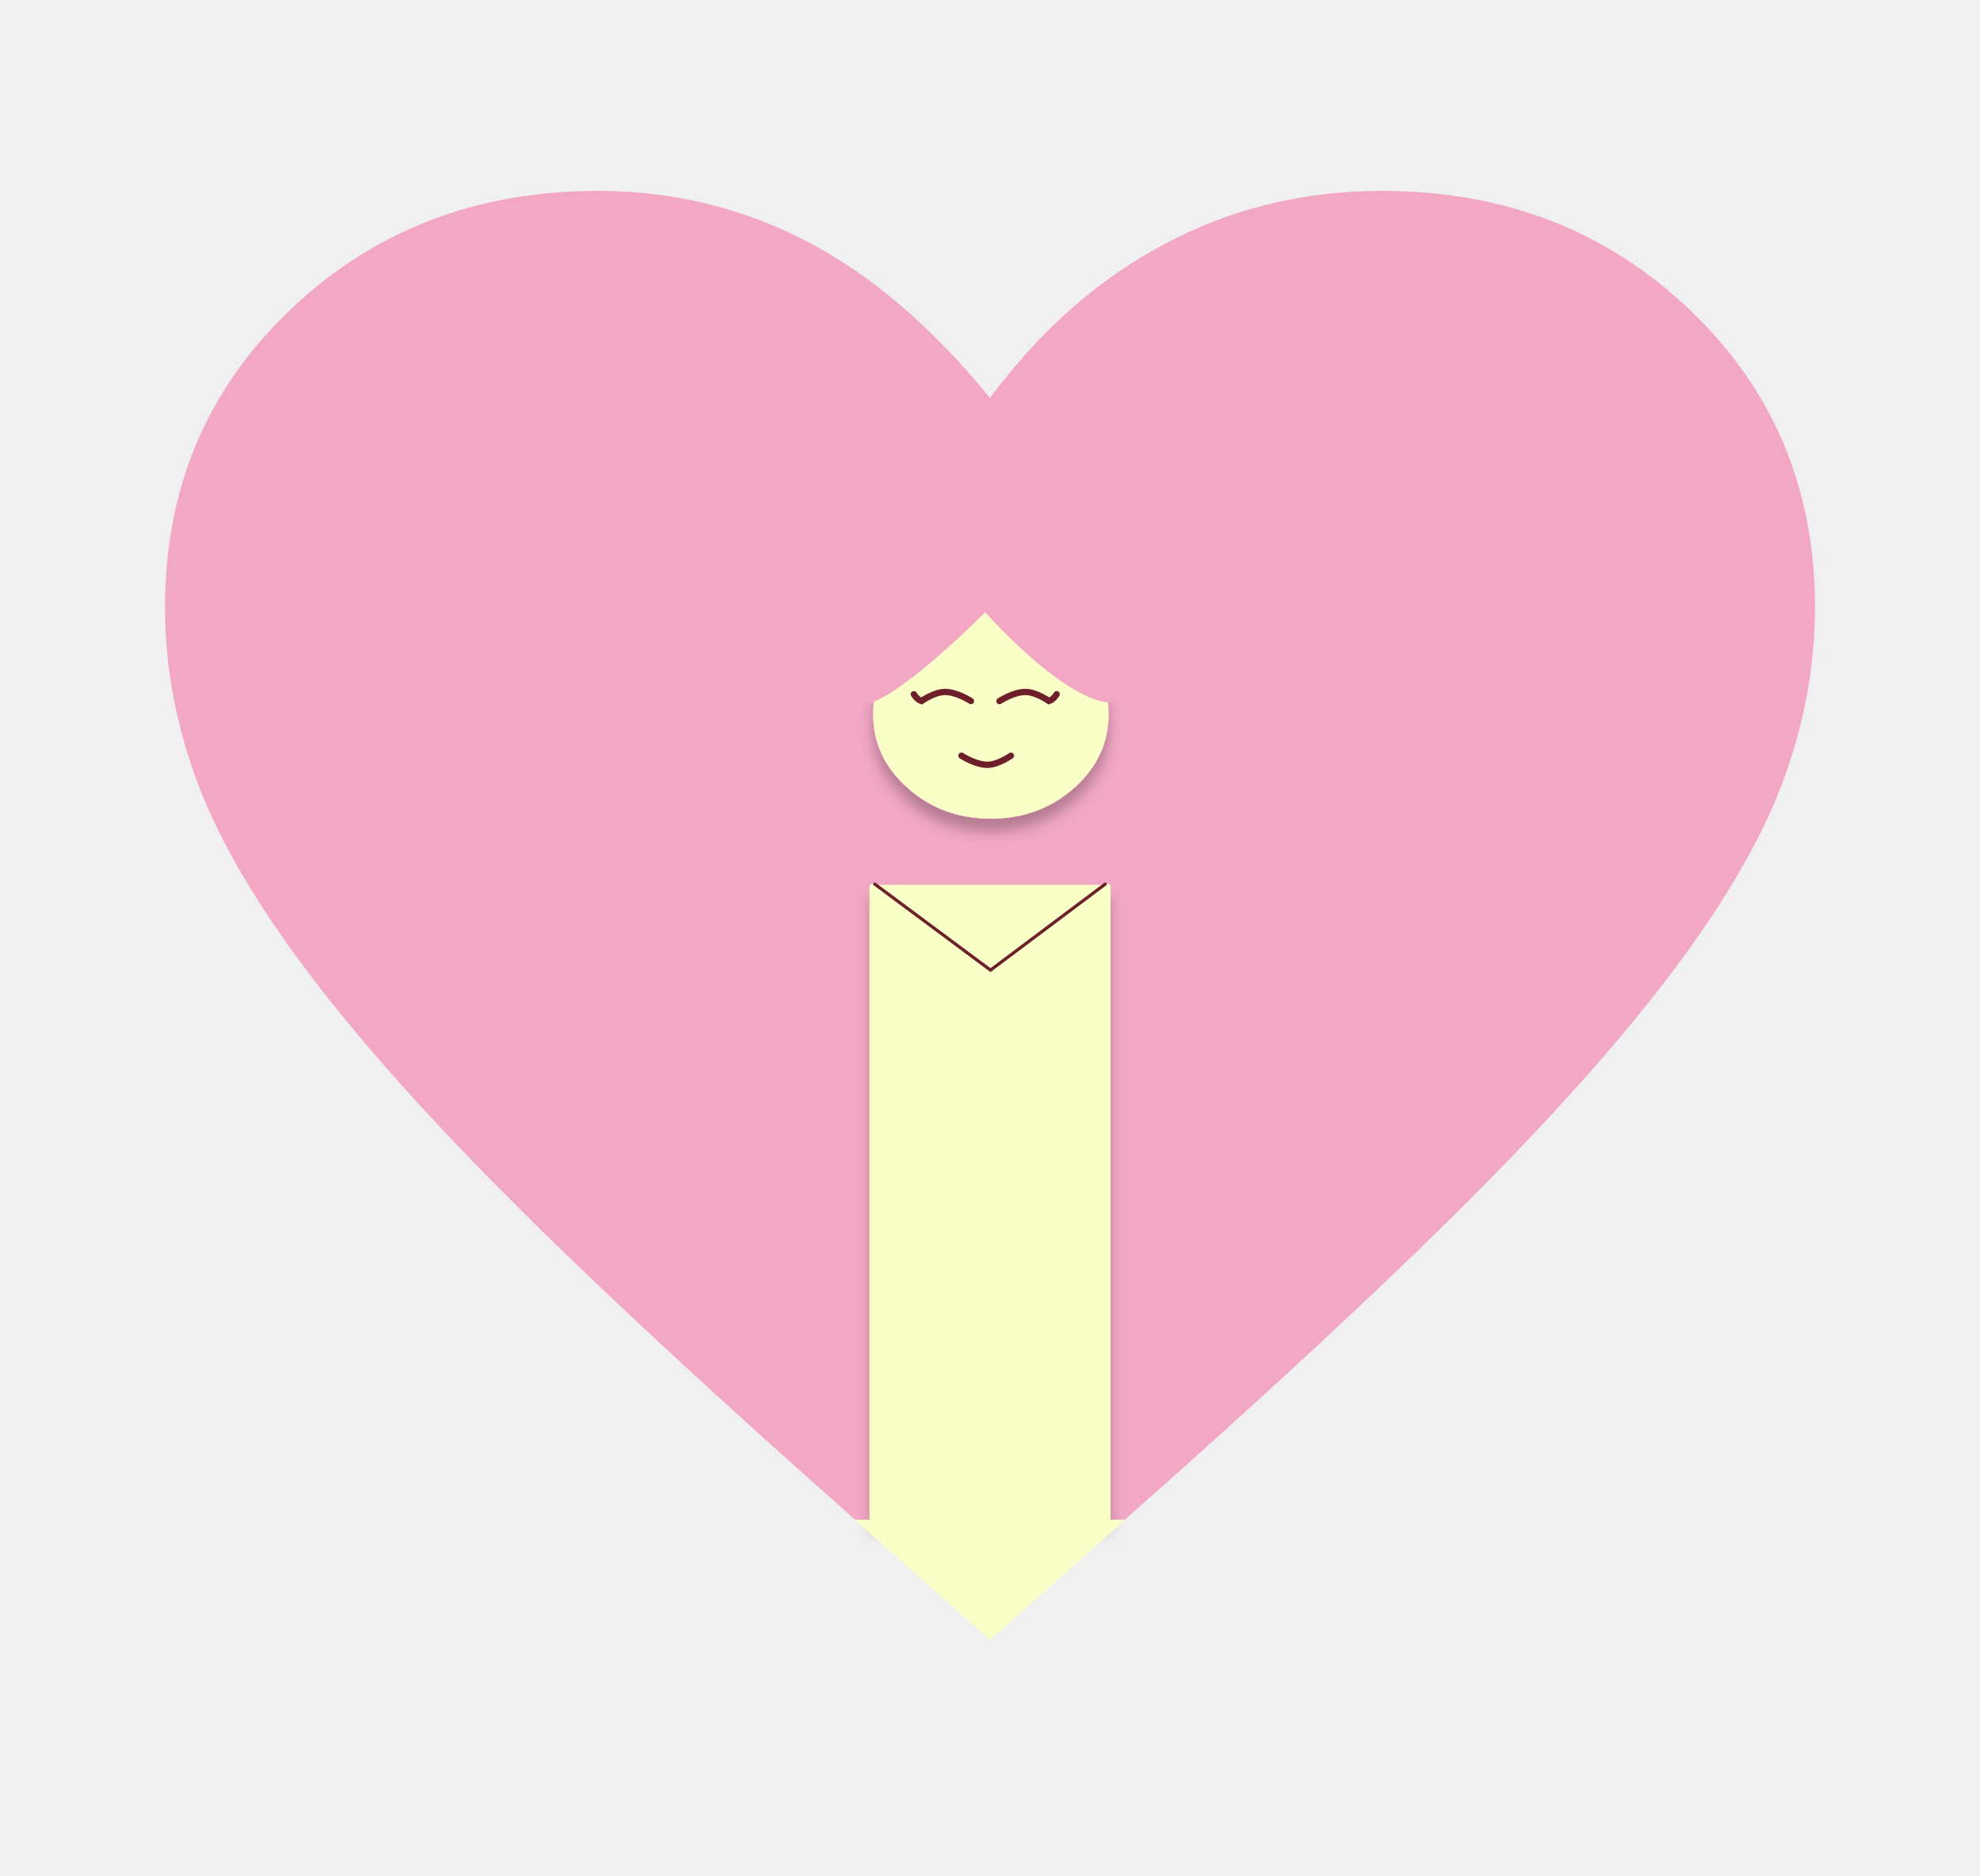
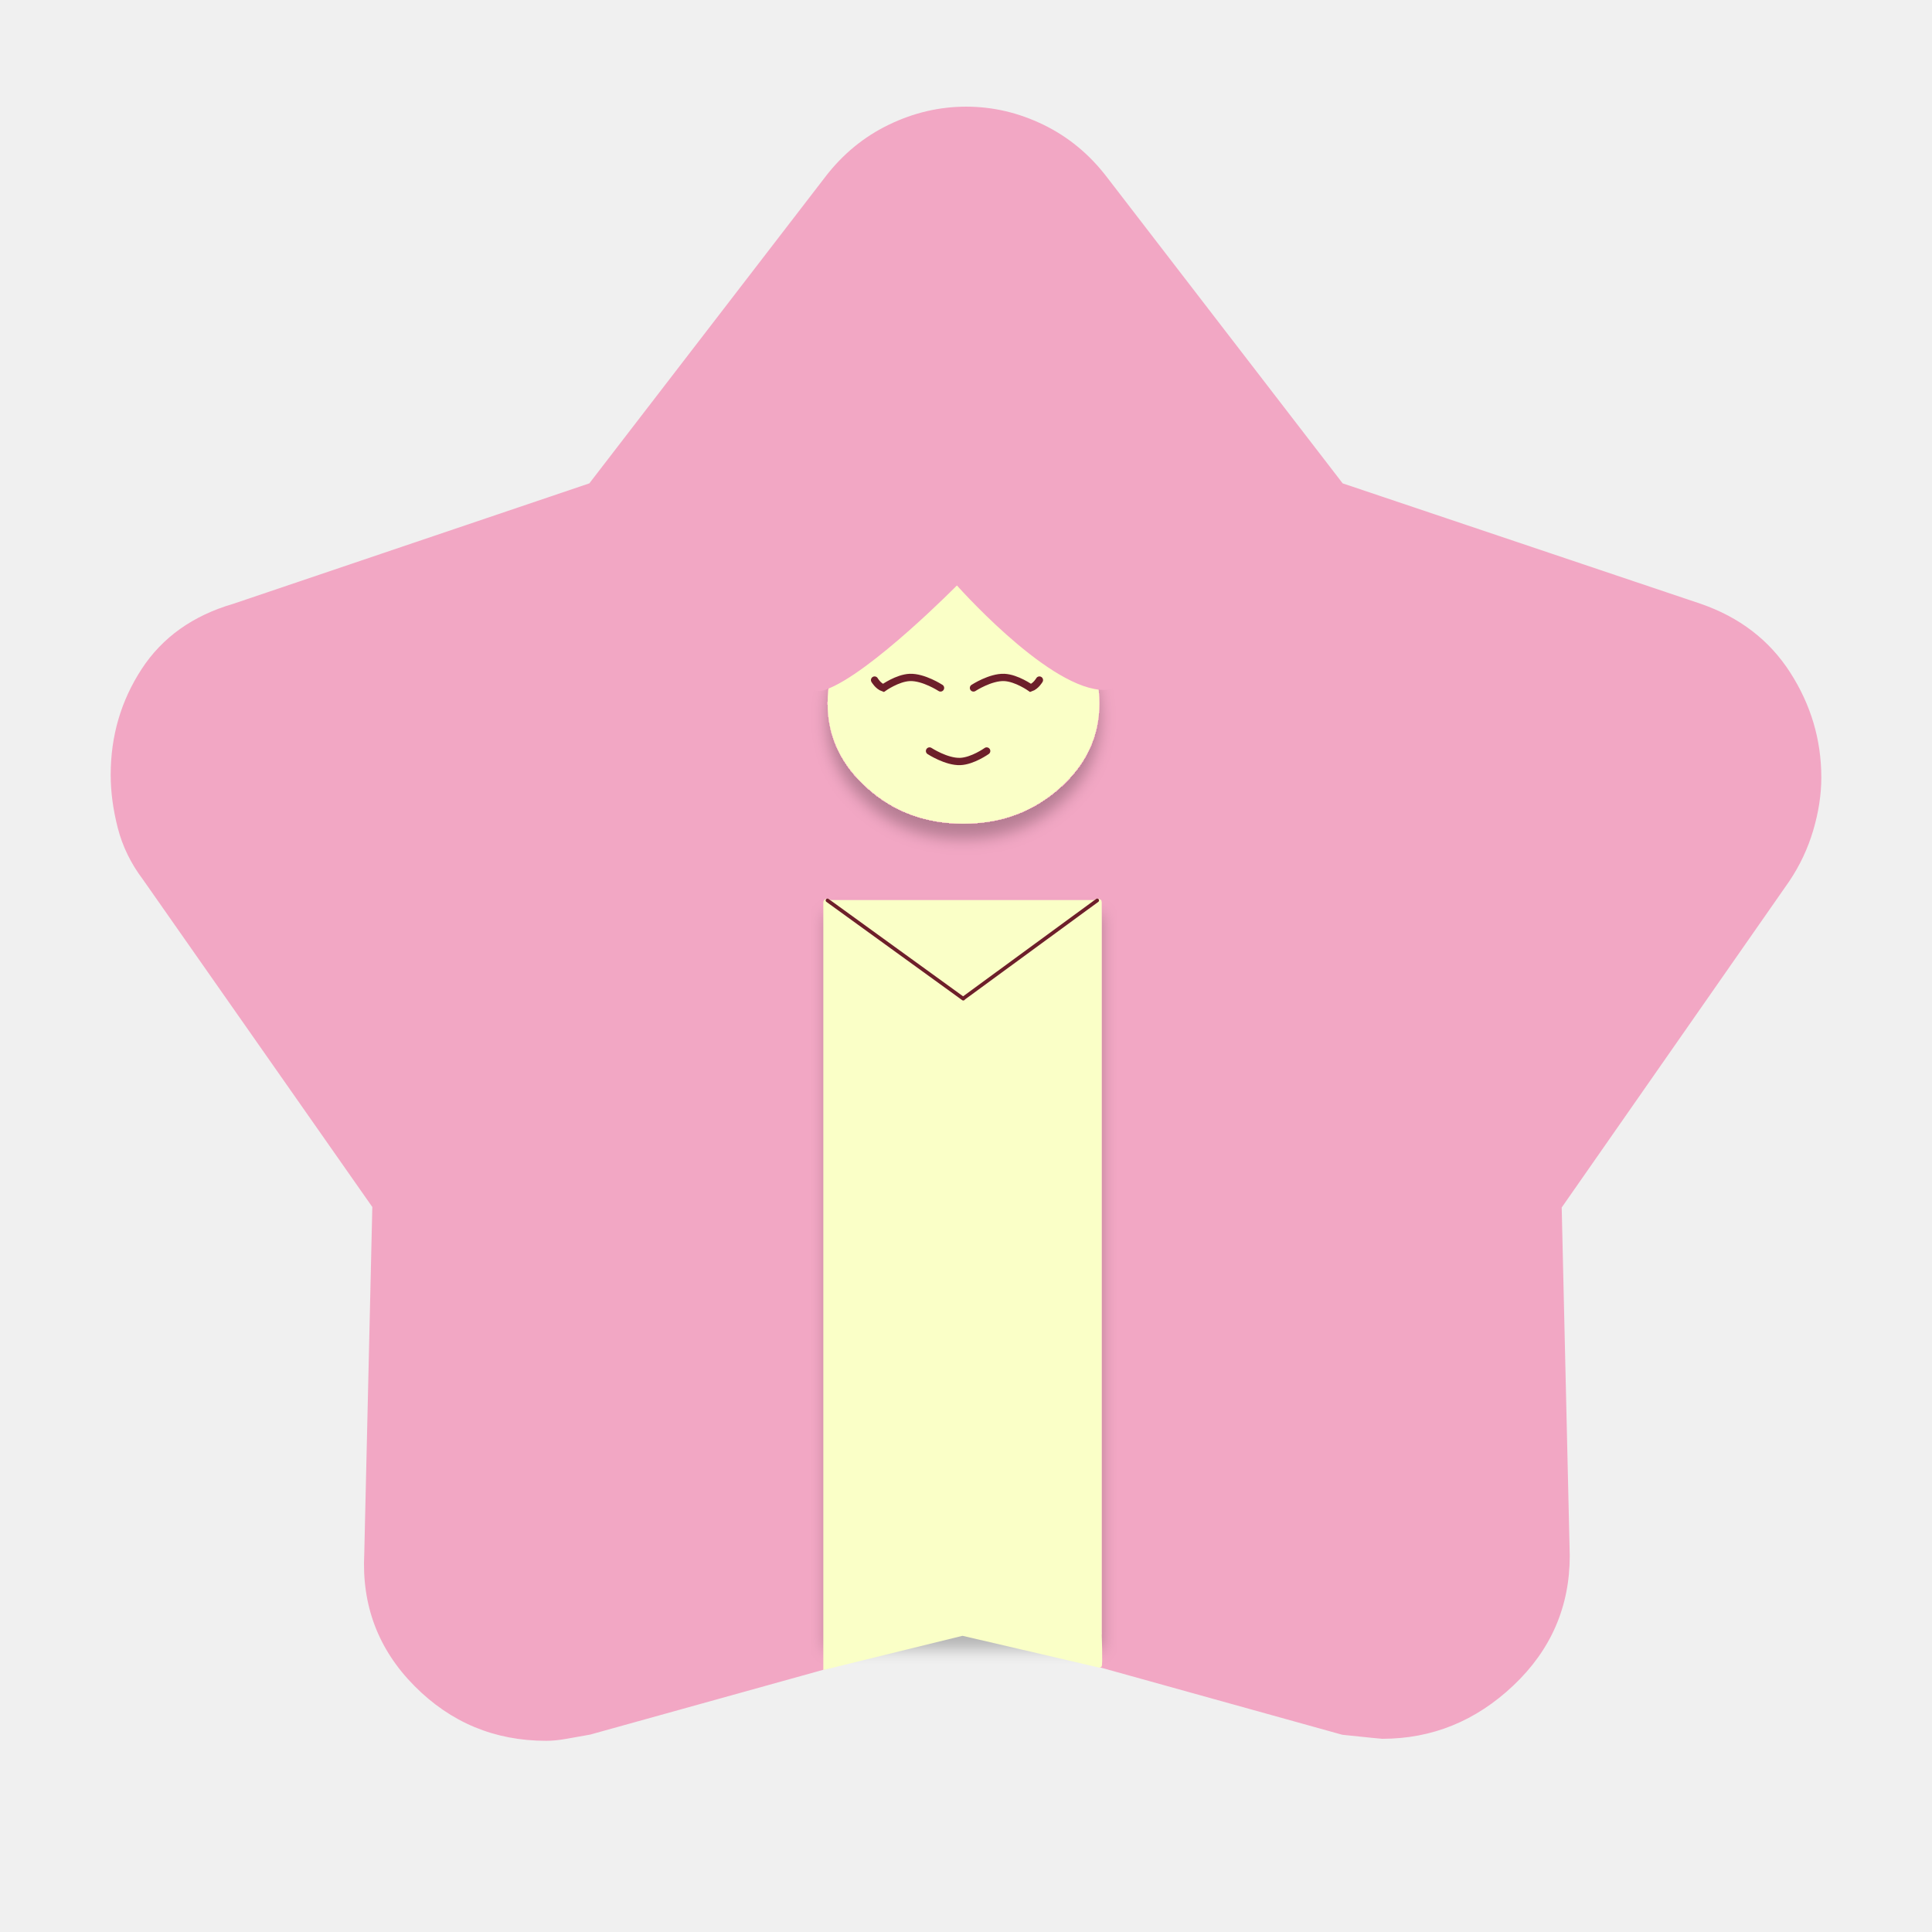
- <svg xmlns="http://www.w3.org/2000/svg" width="627" height="594" viewBox="0 0 627 594" fill="none">
-   <g clip-path="url(#clip0_183_149)">
-     <mask id="mask0_183_149" style="mask-type:alpha" maskUnits="userSpaceOnUse" x="0" y="0" width="627" height="594">
-       <path d="M627 0H-1.14441e-05V594H627V0Z" fill="#D9D9D9" />
-     </mask>
-     <g mask="url(#mask0_183_149)">
-       <path d="M313.5 518.403L340.279 495.287C386.433 454.886 424.532 420.001 454.576 390.639C484.62 361.276 508.568 335.036 526.42 311.919C544.272 288.802 556.79 267.874 563.974 249.132C571.159 230.389 574.751 211.438 574.751 192.279C574.751 154.793 561.579 123.451 535.237 98.253C508.894 73.054 476.347 60.455 437.595 60.455C412.776 60.455 389.808 66.078 368.69 77.323C347.572 88.569 329.176 104.813 313.5 126.054C295.215 103.563 275.838 87.007 255.373 76.386C234.908 65.765 212.921 60.455 189.408 60.455C150.655 60.455 118.108 73.054 91.765 98.253C65.422 123.451 52.252 154.793 52.252 192.279C52.252 211.438 55.842 230.389 63.029 249.132C70.212 267.874 82.731 288.802 100.582 311.919C118.434 335.036 142.383 361.276 172.425 390.639C202.47 420.001 240.569 454.886 286.723 495.287L313.5 518.403Z" fill="#F2A7C4" />
-     </g>
-     <g filter="url(#filter0_d_183_149)">
-       <path d="M351.592 481.544V280.223H275.956V481.544H351.592ZM313.775 259.252C324.006 259.252 332.774 256.019 340.082 249.553C347.39 243.087 351.043 235.311 351.043 226.223C351.043 217.136 347.39 209.359 340.082 202.893C332.774 196.427 324.006 193.194 313.775 193.194C303.453 193.194 294.684 196.427 287.468 202.893C280.158 209.359 276.504 217.136 276.504 226.223C276.504 235.311 280.158 243.087 287.468 249.553C294.684 256.019 303.453 259.252 313.775 259.252Z" fill="#FAFFC7" />
-     </g>
-     <path d="M316.514 222.029C316.514 222.029 321.168 218.996 324.954 219.151C328.342 219.291 332.189 222.029 332.189 222.029C333.663 221.526 334.601 219.871 334.601 219.871" stroke="#6D1F2A" stroke-width="2" stroke-linecap="round" />
-     <path d="M304.457 239.33C304.457 239.33 309.111 242.364 312.897 242.208C316.285 242.068 320.132 239.33 320.132 239.33" stroke="#6D1F2A" stroke-width="2" stroke-linecap="round" />
-     <path d="M307.471 222.029C307.471 222.029 302.816 218.996 299.03 219.151C295.642 219.291 291.796 222.029 291.796 222.029C290.322 221.526 289.384 219.871 289.384 219.871" stroke="#6D1F2A" stroke-width="2" stroke-linecap="round" />
-     <path d="M355.702 481.544H351.181H271.298L313.5 519.029L355.702 481.544Z" fill="#FAFFC7" />
-     <path d="M351.181 481.544H355.702M355.702 481.544L313.5 519.029L271.298 481.544H355.702Z" stroke="#FAFFC7" stroke-width="0.5" stroke-linecap="round" />
-     <path d="M313.877 308.246L350.201 280.449C350.596 280.147 351.181 280.415 351.181 280.899V480.967C351.181 481.284 350.911 481.544 350.578 481.544H276.423C276.091 481.544 275.82 481.284 275.82 480.967V280.899C275.82 280.415 276.405 280.147 276.8 280.449L313.124 308.246C313.344 308.413 313.657 308.413 313.877 308.246Z" fill="#FAFFC7" stroke="#FAFFC7" />
-     <path d="M350 280L314 307" stroke="#6D1F2A" stroke-linecap="round" />
-     <path d="M277 280L313.714 307.278" stroke="#6D1F2A" stroke-linecap="round" />
-     <path d="M351.181 222.029C336.108 220.587 311.992 193.194 311.992 193.194C311.992 193.194 287.877 217.704 275.819 222.029C263.765 226.354 275.819 190.311 275.819 190.311H351.181C351.181 190.311 366.254 223.471 351.181 222.029Z" fill="#F2A7C4" stroke="#F2A7C4" />
+ <svg xmlns="http://www.w3.org/2000/svg" width="530" height="530" viewBox="0 0 530 530" fill="none">
+   <mask id="mask0_187_214" style="mask-type:alpha" maskUnits="userSpaceOnUse" x="0" y="0" width="530" height="530">
+     <rect width="530" height="530" fill="#D9D9D9" />
+   </mask>
+   <g mask="url(#mask0_187_214)">
+     <path d="M161.673 132.598L226.355 48.582C231.14 42.325 236.953 37.541 243.795 34.228C250.634 30.916 257.719 29.259 265.05 29.259C272.378 29.259 279.447 30.916 286.256 34.228C293.065 37.541 298.862 42.325 303.646 48.582L368.329 132.598L466.511 165.624C477.185 169.304 485.374 175.582 491.079 184.455C496.784 193.329 499.636 202.939 499.636 213.285C499.636 217.949 498.894 222.788 497.411 227.805C495.924 232.822 493.721 237.49 490.803 241.811L428.417 331.249L430.626 426.759C430.626 440.745 425.473 452.615 415.167 462.369C404.862 472.122 392.867 476.999 379.183 476.999C378.881 476.999 375.233 476.631 368.24 475.895L265.001 447.186L161.883 475.851C159.593 476.248 157.435 476.631 155.407 476.999C153.379 477.367 151.52 477.551 149.831 477.551C135.701 477.551 123.667 472.547 113.73 462.54C103.792 452.536 99.192 440.425 99.928 426.207L102.136 331.111L39.199 241.259C35.912 236.905 33.617 232.203 32.314 227.154C31.015 222.1 30.365 217.233 30.365 212.551C30.365 201.877 33.203 192.196 38.878 183.506C44.554 174.82 52.942 168.859 64.042 165.624L161.673 132.598Z" fill="#F2A7C4" />
  </g>
+   <g filter="url(#filter0_d_187_214)">
+     <path d="M302.131 448.233V246.913H226.495V448.233H302.131ZM264.314 225.942C274.545 225.942 283.313 222.709 290.621 216.243C297.929 209.777 301.583 202 301.583 192.913C301.583 183.825 297.929 176.049 290.621 169.582C283.313 163.117 274.545 159.884 264.314 159.884C253.992 159.884 245.223 163.117 238.007 169.582C230.697 176.049 227.043 183.825 227.043 192.913C227.043 202 230.697 209.777 238.007 216.243C245.223 222.709 253.992 225.942 264.314 225.942Z" fill="#FAFFC7" />
+   </g>
+   <path d="M267.053 188.718C267.053 188.718 271.707 185.685 275.494 185.841C278.881 185.98 282.728 188.718 282.728 188.718C284.202 188.216 285.14 186.56 285.14 186.56" stroke="#6D1F2A" stroke-width="2" stroke-linecap="round" />
+   <path d="M254.996 206.02C254.996 206.02 259.65 209.053 263.436 208.897C266.825 208.758 270.671 206.02 270.671 206.02" stroke="#6D1F2A" stroke-width="2" stroke-linecap="round" />
+   <path d="M258.01 188.718C258.01 188.718 253.355 185.685 249.569 185.841C246.181 185.98 242.335 188.718 242.335 188.718C240.861 188.216 239.923 186.56 239.923 186.56" stroke="#6D1F2A" stroke-width="2" stroke-linecap="round" />
+   <path d="M264.416 274.935L300.74 247.138C301.135 246.836 301.719 247.105 301.719 247.588V447.657C301.719 447.974 302.052 457 301.719 457L264.039 448.233L226.359 457.5C226.359 457.5 226.359 447.974 226.359 447.657V247.588C226.359 247.105 226.944 246.836 227.339 247.138L263.662 274.935C263.882 275.102 264.196 275.102 264.416 274.935Z" fill="#FAFFC7" stroke="#FAFFC7" />
+   <path d="M301.001 247L264.54 273.69" stroke="#6D1F2A" stroke-linecap="round" />
+   <path d="M227.001 247L264.253 273.967" stroke="#6D1F2A" stroke-linecap="round" />
+   <path d="M301.72 188.718C286.647 187.277 262.531 159.883 262.531 159.883C262.531 159.883 238.416 184.393 226.358 188.718C214.304 193.044 226.358 157 226.358 157H301.72C301.72 157 316.793 190.16 301.72 188.718Z" fill="#F2A7C4" stroke="#F2A7C4" />
  <defs>
-     <filter id="filter0_d_183_149" x="271.956" y="193.194" width="83.636" height="296.35" filterUnits="userSpaceOnUse" color-interpolation-filters="sRGB">
+     <filter id="filter0_d_187_214" x="222.495" y="159.884" width="83.636" height="296.35" filterUnits="userSpaceOnUse" color-interpolation-filters="sRGB">
      <feFlood flood-opacity="0" result="BackgroundImageFix" />
      <feColorMatrix in="SourceAlpha" type="matrix" values="0 0 0 0 0 0 0 0 0 0 0 0 0 0 0 0 0 0 127 0" result="hardAlpha" />
      <feOffset dy="4" />
      <feGaussianBlur stdDeviation="2" />
      <feComposite in2="hardAlpha" operator="out" />
      <feColorMatrix type="matrix" values="0 0 0 0 0 0 0 0 0 0 0 0 0 0 0 0 0 0 0.25 0" />
-       <feBlend mode="normal" in2="BackgroundImageFix" result="effect1_dropShadow_183_149" />
-       <feBlend mode="normal" in="SourceGraphic" in2="effect1_dropShadow_183_149" result="shape" />
+       <feBlend mode="normal" in2="BackgroundImageFix" result="effect1_dropShadow_187_214" />
+       <feBlend mode="normal" in="SourceGraphic" in2="effect1_dropShadow_187_214" result="shape" />
    </filter>
-     <clipPath id="clip0_183_149">
-       <rect width="627" height="594" fill="white" transform="matrix(-1 0 0 1 627 0)" />
-     </clipPath>
  </defs>
</svg>
